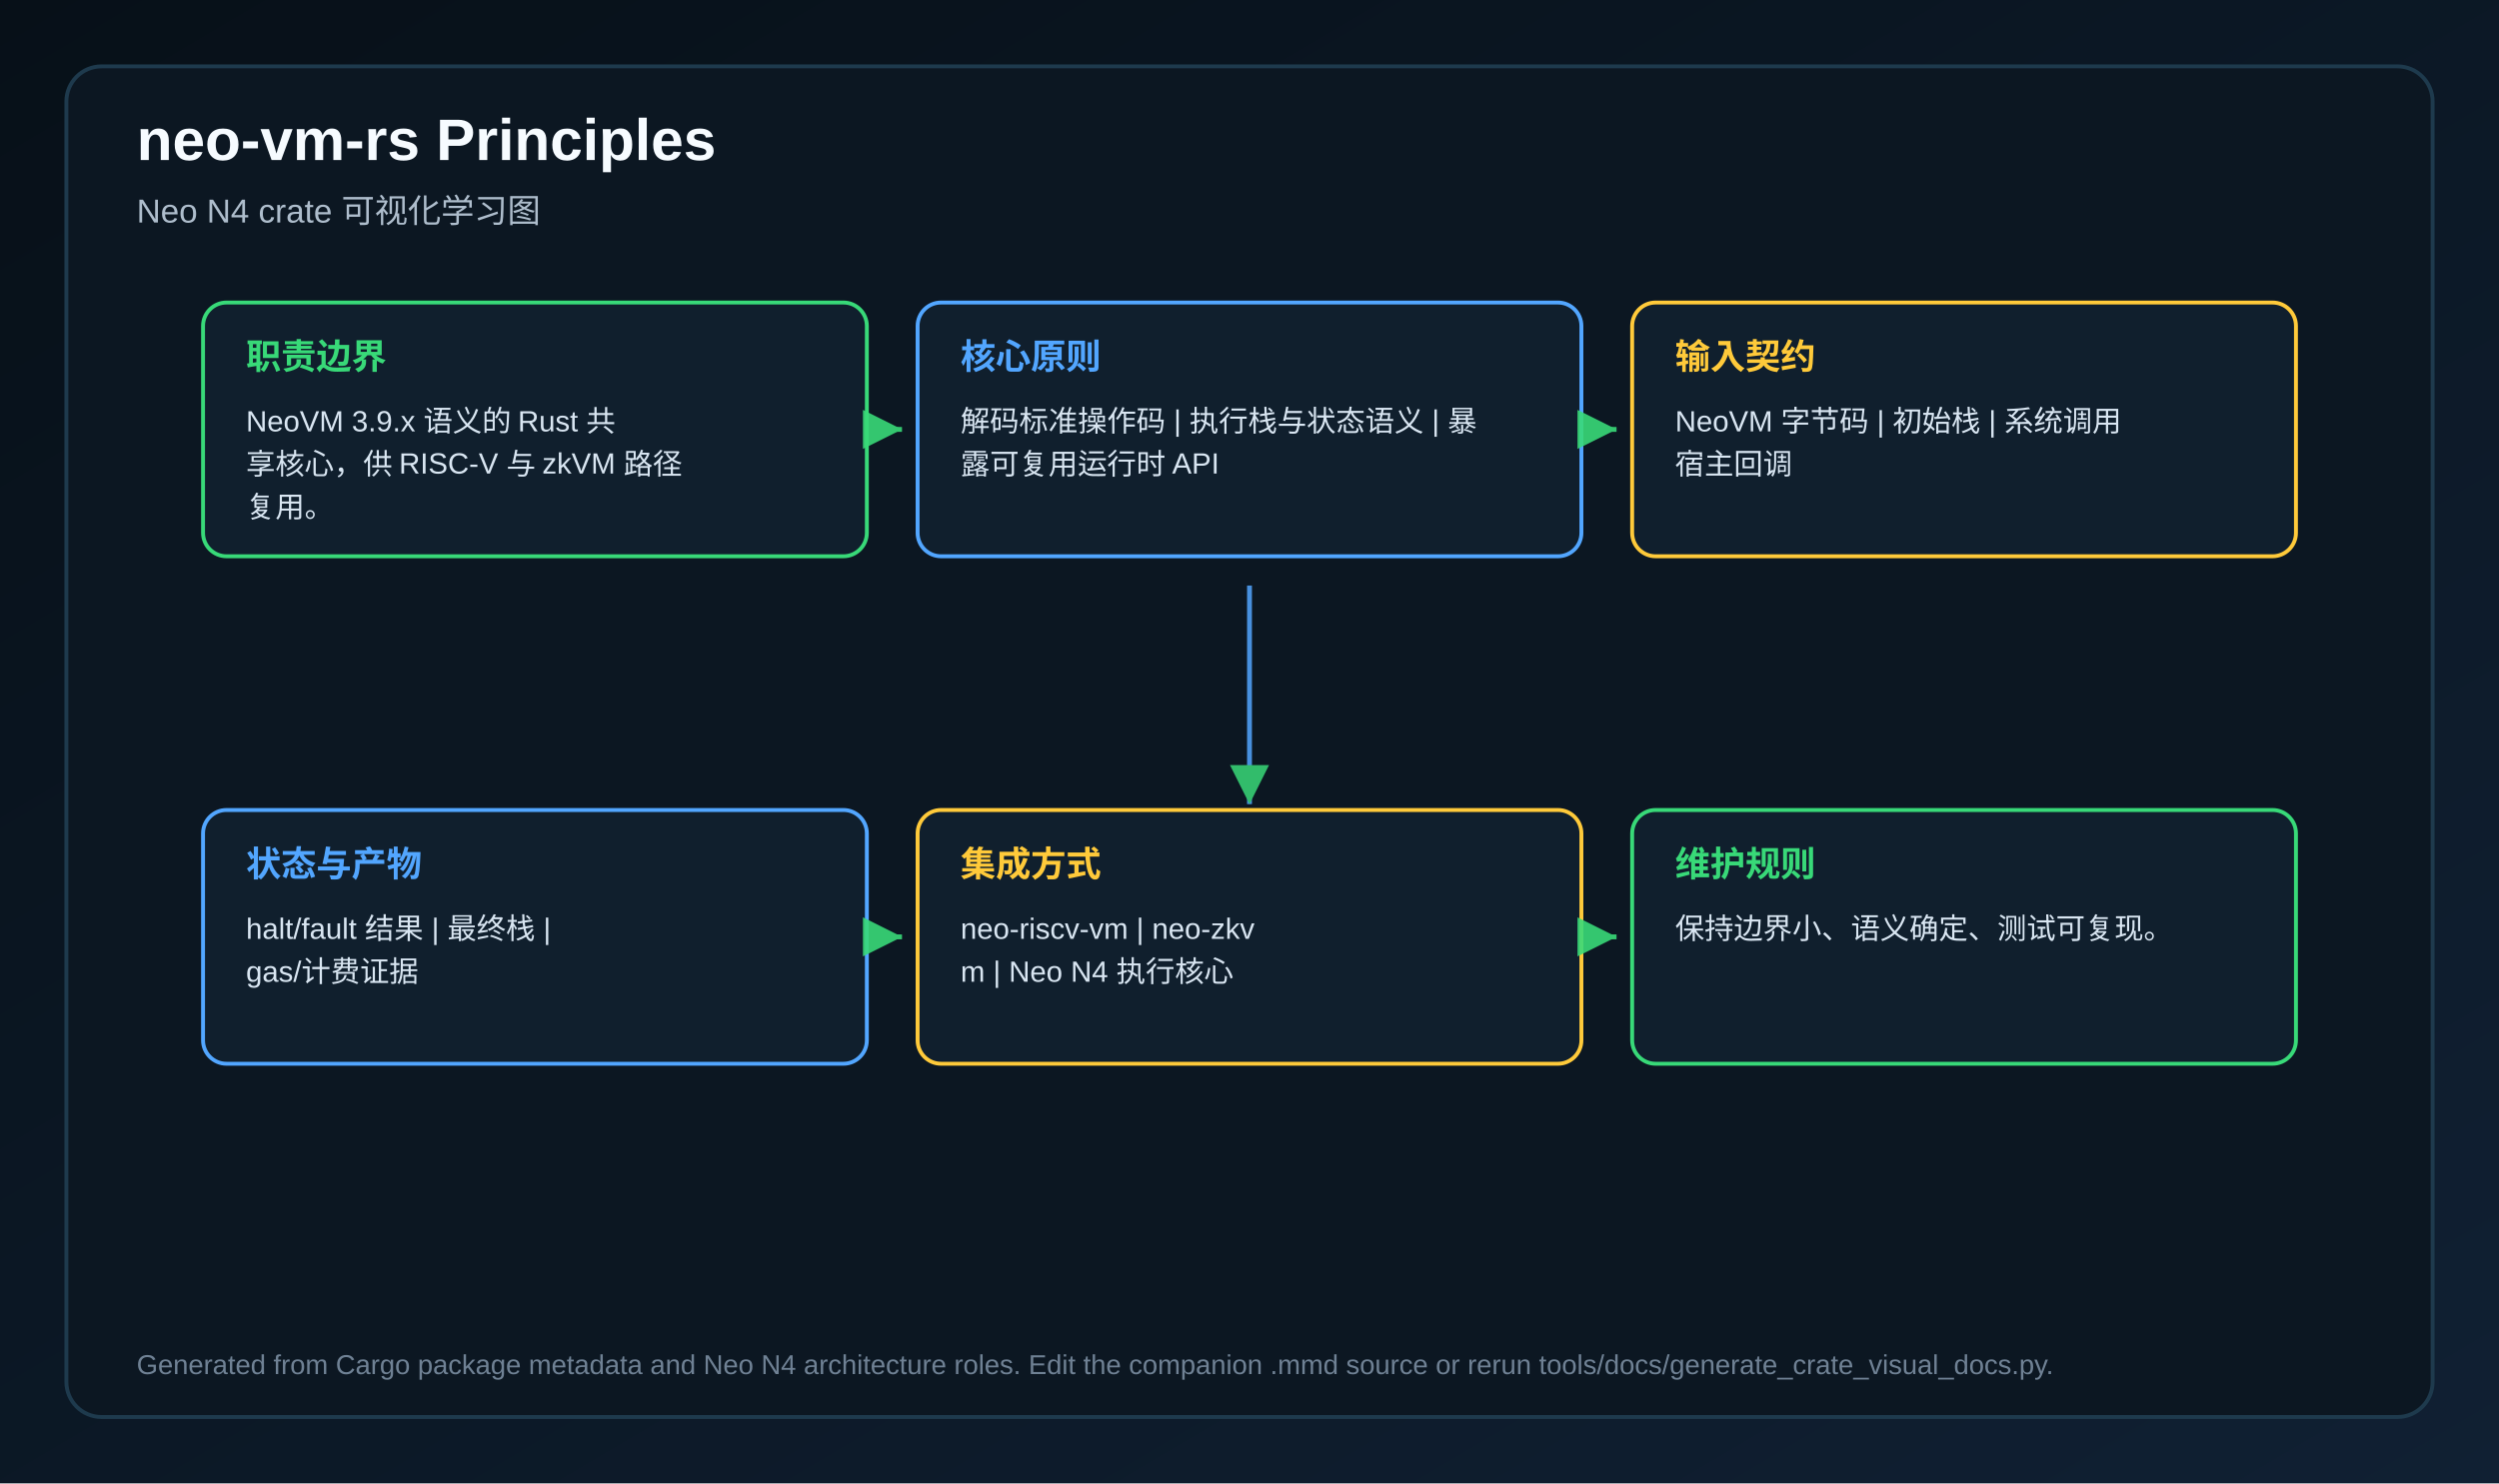
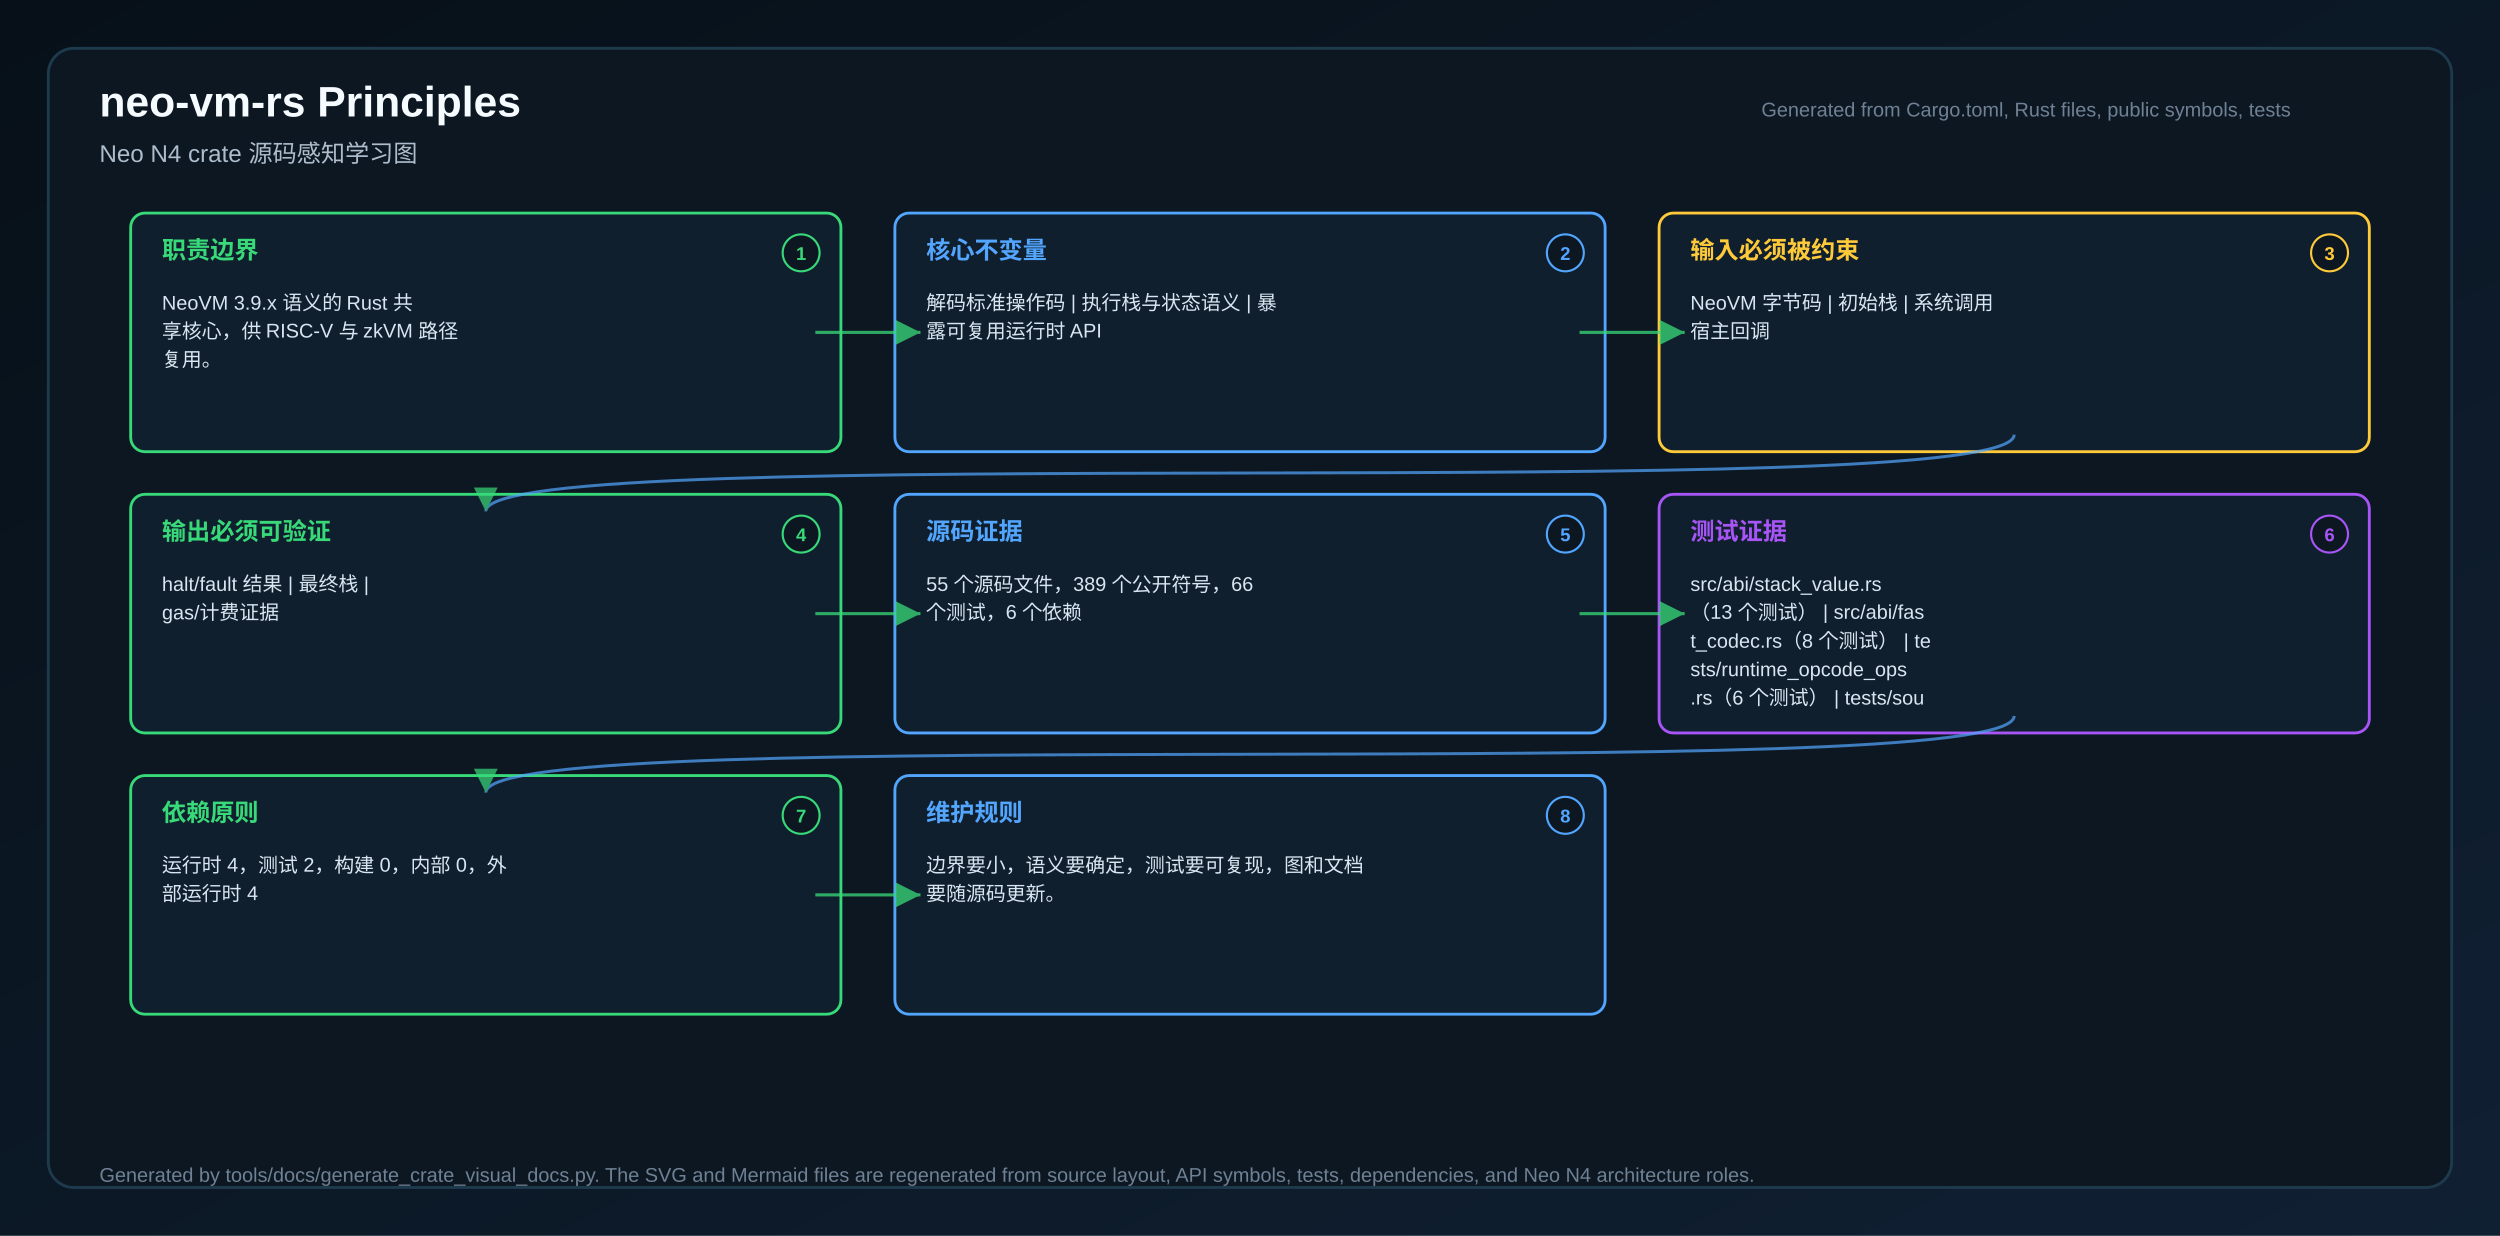
- <svg xmlns="http://www.w3.org/2000/svg" width="1280" height="760" viewBox="0 0 1280 760" role="img" aria-label="neo-vm-rs Principles">
+ <svg xmlns="http://www.w3.org/2000/svg" width="1760" height="870" viewBox="0 0 1760 870" role="img" aria-label="neo-vm-rs Principles">
  <defs>
    <linearGradient id="bg" x1="0" x2="1" y1="0" y2="1">
      <stop offset="0" stop-color="#071018" />
      <stop offset="1" stop-color="#102033" />
    </linearGradient>
    <marker id="arrow" markerWidth="12" markerHeight="12" refX="10" refY="6" orient="auto">
      <path d="M2,2 L10,6 L2,10 Z" fill="#38d978" />
    </marker>
  </defs>
-   <rect x="0" y="0" width="1280" height="760" fill="url(#bg)" />
-   <rect x="34" y="34" width="1212" height="692" rx="18" fill="#0c1722" stroke="#1e3a4d" stroke-width="2" />
+   <rect x="0" y="0" width="1760" height="870" fill="url(#bg)" />
+   <rect x="34" y="34" width="1692" height="802" rx="18" fill="#0c1722" stroke="#1e3a4d" stroke-width="2" />
  <text x="70" y="82" fill="#f6fbff" font-size="30" font-family="Segoe UI, Arial, sans-serif" font-weight="700">neo-vm-rs Principles</text>
-   <text x="70" y="114" fill="#aebdcc" font-size="17" font-family="Segoe UI, Arial, sans-serif">Neo N4 crate 可视化学习图</text>
-   <rect x="104" y="155" width="340" height="130" rx="12" fill="#101f2d" stroke="#38d978" stroke-width="2" />
-   <text x="126" y="189" fill="#38d978" font-size="18" font-family="Segoe UI, Arial, sans-serif" font-weight="700">职责边界</text>
-   <text x="126" y="221" fill="#d9e6f2" font-size="15" font-family="Segoe UI, Arial, sans-serif">NeoVM 3.9.x 语义的 Rust 共</text>
-   <text x="126" y="243" fill="#d9e6f2" font-size="15" font-family="Segoe UI, Arial, sans-serif">享核心，供 RISC-V 与 zkVM 路径</text>
-   <text x="126" y="265" fill="#d9e6f2" font-size="15" font-family="Segoe UI, Arial, sans-serif">复用。</text>
-   <rect x="470" y="155" width="340" height="130" rx="12" fill="#101f2d" stroke="#52a6ff" stroke-width="2" />
-   <text x="492" y="189" fill="#52a6ff" font-size="18" font-family="Segoe UI, Arial, sans-serif" font-weight="700">核心原则</text>
-   <text x="492" y="221" fill="#d9e6f2" font-size="15" font-family="Segoe UI, Arial, sans-serif">解码标准操作码 | 执行栈与状态语义 | 暴</text>
-   <text x="492" y="243" fill="#d9e6f2" font-size="15" font-family="Segoe UI, Arial, sans-serif">露可复用运行时 API</text>
-   <line x1="452" y1="220" x2="462" y2="220" stroke="#38d978" stroke-width="2.5" marker-end="url(#arrow)" opacity="0.9" />
-   <rect x="836" y="155" width="340" height="130" rx="12" fill="#101f2d" stroke="#ffca3a" stroke-width="2" />
-   <text x="858" y="189" fill="#ffca3a" font-size="18" font-family="Segoe UI, Arial, sans-serif" font-weight="700">输入契约</text>
-   <text x="858" y="221" fill="#d9e6f2" font-size="15" font-family="Segoe UI, Arial, sans-serif">NeoVM 字节码 | 初始栈 | 系统调用</text>
-   <text x="858" y="243" fill="#d9e6f2" font-size="15" font-family="Segoe UI, Arial, sans-serif">宿主回调</text>
-   <line x1="818" y1="220" x2="828" y2="220" stroke="#38d978" stroke-width="2.5" marker-end="url(#arrow)" opacity="0.9" />
-   <rect x="104" y="415" width="340" height="130" rx="12" fill="#101f2d" stroke="#52a6ff" stroke-width="2" />
-   <text x="126" y="449" fill="#52a6ff" font-size="18" font-family="Segoe UI, Arial, sans-serif" font-weight="700">状态与产物</text>
-   <text x="126" y="481" fill="#d9e6f2" font-size="15" font-family="Segoe UI, Arial, sans-serif">halt/fault 结果 | 最终栈 | </text>
-   <text x="126" y="503" fill="#d9e6f2" font-size="15" font-family="Segoe UI, Arial, sans-serif">gas/计费证据</text>
-   <rect x="470" y="415" width="340" height="130" rx="12" fill="#101f2d" stroke="#ffca3a" stroke-width="2" />
-   <text x="492" y="449" fill="#ffca3a" font-size="18" font-family="Segoe UI, Arial, sans-serif" font-weight="700">集成方式</text>
-   <text x="492" y="481" fill="#d9e6f2" font-size="15" font-family="Segoe UI, Arial, sans-serif">neo-riscv-vm | neo-zkv</text>
-   <text x="492" y="503" fill="#d9e6f2" font-size="15" font-family="Segoe UI, Arial, sans-serif">m | Neo N4 执行核心</text>
-   <line x1="452" y1="480" x2="462" y2="480" stroke="#38d978" stroke-width="2.5" marker-end="url(#arrow)" opacity="0.9" />
-   <rect x="836" y="415" width="340" height="130" rx="12" fill="#101f2d" stroke="#38d978" stroke-width="2" />
-   <text x="858" y="449" fill="#38d978" font-size="18" font-family="Segoe UI, Arial, sans-serif" font-weight="700">维护规则</text>
-   <text x="858" y="481" fill="#d9e6f2" font-size="15" font-family="Segoe UI, Arial, sans-serif">保持边界小、语义确定、测试可复现。</text>
-   <line x1="818" y1="480" x2="828" y2="480" stroke="#38d978" stroke-width="2.5" marker-end="url(#arrow)" opacity="0.9" />
-   <path d="M640 300 C640 350 640 370 640 412" stroke="#52a6ff" stroke-width="2.5" fill="none" marker-end="url(#arrow)" opacity="0.85" />
-   <text x="70" y="704" fill="#6f8194" font-size="14" font-family="Segoe UI, Arial, sans-serif">Generated from Cargo package metadata and Neo N4 architecture roles. Edit the companion .mmd source or rerun tools/docs/generate_crate_visual_docs.py.</text>
+   <text x="70" y="114" fill="#aebdcc" font-size="17" font-family="Segoe UI, Arial, sans-serif">Neo N4 crate 源码感知学习图</text>
+   <text x="1240" y="82" fill="#6f8194" font-size="14" font-family="Segoe UI, Arial, sans-serif">Generated from Cargo.toml, Rust files, public symbols, tests</text>
+   <rect x="92" y="150" width="500" height="168" rx="10" fill="#101f2d" stroke="#38d978" stroke-width="2" />
+   <circle cx="564" cy="178" r="13" fill="#0c1722" stroke="#38d978" stroke-width="1.5" />
+   <text x="564" y="183" text-anchor="middle" fill="#38d978" font-size="13" font-family="Segoe UI, Arial, sans-serif" font-weight="700">1</text>
+   <text x="114" y="182" fill="#38d978" font-size="17" font-family="Segoe UI, Arial, sans-serif" font-weight="700">职责边界</text>
+   <text x="114" y="218" fill="#d9e6f2" font-size="14" font-family="Segoe UI, Arial, sans-serif">NeoVM 3.9.x 语义的 Rust 共</text>
+   <text x="114" y="238" fill="#d9e6f2" font-size="14" font-family="Segoe UI, Arial, sans-serif">享核心，供 RISC-V 与 zkVM 路径</text>
+   <text x="114" y="258" fill="#d9e6f2" font-size="14" font-family="Segoe UI, Arial, sans-serif">复用。</text>
+   <rect x="630" y="150" width="500" height="168" rx="10" fill="#101f2d" stroke="#52a6ff" stroke-width="2" />
+   <circle cx="1102" cy="178" r="13" fill="#0c1722" stroke="#52a6ff" stroke-width="1.5" />
+   <text x="1102" y="183" text-anchor="middle" fill="#52a6ff" font-size="13" font-family="Segoe UI, Arial, sans-serif" font-weight="700">2</text>
+   <text x="652" y="182" fill="#52a6ff" font-size="17" font-family="Segoe UI, Arial, sans-serif" font-weight="700">核心不变量</text>
+   <text x="652" y="218" fill="#d9e6f2" font-size="14" font-family="Segoe UI, Arial, sans-serif">解码标准操作码 | 执行栈与状态语义 | 暴</text>
+   <text x="652" y="238" fill="#d9e6f2" font-size="14" font-family="Segoe UI, Arial, sans-serif">露可复用运行时 API</text>
+   <rect x="1168" y="150" width="500" height="168" rx="10" fill="#101f2d" stroke="#ffca3a" stroke-width="2" />
+   <circle cx="1640" cy="178" r="13" fill="#0c1722" stroke="#ffca3a" stroke-width="1.5" />
+   <text x="1640" y="183" text-anchor="middle" fill="#ffca3a" font-size="13" font-family="Segoe UI, Arial, sans-serif" font-weight="700">3</text>
+   <text x="1190" y="182" fill="#ffca3a" font-size="17" font-family="Segoe UI, Arial, sans-serif" font-weight="700">输入必须被约束</text>
+   <text x="1190" y="218" fill="#d9e6f2" font-size="14" font-family="Segoe UI, Arial, sans-serif">NeoVM 字节码 | 初始栈 | 系统调用</text>
+   <text x="1190" y="238" fill="#d9e6f2" font-size="14" font-family="Segoe UI, Arial, sans-serif">宿主回调</text>
+   <rect x="92" y="348" width="500" height="168" rx="10" fill="#101f2d" stroke="#38d978" stroke-width="2" />
+   <circle cx="564" cy="376" r="13" fill="#0c1722" stroke="#38d978" stroke-width="1.5" />
+   <text x="564" y="381" text-anchor="middle" fill="#38d978" font-size="13" font-family="Segoe UI, Arial, sans-serif" font-weight="700">4</text>
+   <text x="114" y="380" fill="#38d978" font-size="17" font-family="Segoe UI, Arial, sans-serif" font-weight="700">输出必须可验证</text>
+   <text x="114" y="416" fill="#d9e6f2" font-size="14" font-family="Segoe UI, Arial, sans-serif">halt/fault 结果 | 最终栈 | </text>
+   <text x="114" y="436" fill="#d9e6f2" font-size="14" font-family="Segoe UI, Arial, sans-serif">gas/计费证据</text>
+   <rect x="630" y="348" width="500" height="168" rx="10" fill="#101f2d" stroke="#52a6ff" stroke-width="2" />
+   <circle cx="1102" cy="376" r="13" fill="#0c1722" stroke="#52a6ff" stroke-width="1.5" />
+   <text x="1102" y="381" text-anchor="middle" fill="#52a6ff" font-size="13" font-family="Segoe UI, Arial, sans-serif" font-weight="700">5</text>
+   <text x="652" y="380" fill="#52a6ff" font-size="17" font-family="Segoe UI, Arial, sans-serif" font-weight="700">源码证据</text>
+   <text x="652" y="416" fill="#d9e6f2" font-size="14" font-family="Segoe UI, Arial, sans-serif">55 个源码文件，389 个公开符号，66 </text>
+   <text x="652" y="436" fill="#d9e6f2" font-size="14" font-family="Segoe UI, Arial, sans-serif">个测试，6 个依赖</text>
+   <rect x="1168" y="348" width="500" height="168" rx="10" fill="#101f2d" stroke="#a855f7" stroke-width="2" />
+   <circle cx="1640" cy="376" r="13" fill="#0c1722" stroke="#a855f7" stroke-width="1.5" />
+   <text x="1640" y="381" text-anchor="middle" fill="#a855f7" font-size="13" font-family="Segoe UI, Arial, sans-serif" font-weight="700">6</text>
+   <text x="1190" y="380" fill="#a855f7" font-size="17" font-family="Segoe UI, Arial, sans-serif" font-weight="700">测试证据</text>
+   <text x="1190" y="416" fill="#d9e6f2" font-size="14" font-family="Segoe UI, Arial, sans-serif">src/abi/stack_value.rs</text>
+   <text x="1190" y="436" fill="#d9e6f2" font-size="14" font-family="Segoe UI, Arial, sans-serif">（13 个测试） | src/abi/fas</text>
+   <text x="1190" y="456" fill="#d9e6f2" font-size="14" font-family="Segoe UI, Arial, sans-serif">t_codec.rs（8 个测试） | te</text>
+   <text x="1190" y="476" fill="#d9e6f2" font-size="14" font-family="Segoe UI, Arial, sans-serif">sts/runtime_opcode_ops</text>
+   <text x="1190" y="496" fill="#d9e6f2" font-size="14" font-family="Segoe UI, Arial, sans-serif">.rs（6 个测试） | tests/sou</text>
+   <rect x="92" y="546" width="500" height="168" rx="10" fill="#101f2d" stroke="#38d978" stroke-width="2" />
+   <circle cx="564" cy="574" r="13" fill="#0c1722" stroke="#38d978" stroke-width="1.5" />
+   <text x="564" y="579" text-anchor="middle" fill="#38d978" font-size="13" font-family="Segoe UI, Arial, sans-serif" font-weight="700">7</text>
+   <text x="114" y="578" fill="#38d978" font-size="17" font-family="Segoe UI, Arial, sans-serif" font-weight="700">依赖原则</text>
+   <text x="114" y="614" fill="#d9e6f2" font-size="14" font-family="Segoe UI, Arial, sans-serif">运行时 4，测试 2，构建 0，内部 0，外</text>
+   <text x="114" y="634" fill="#d9e6f2" font-size="14" font-family="Segoe UI, Arial, sans-serif">部运行时 4</text>
+   <rect x="630" y="546" width="500" height="168" rx="10" fill="#101f2d" stroke="#52a6ff" stroke-width="2" />
+   <circle cx="1102" cy="574" r="13" fill="#0c1722" stroke="#52a6ff" stroke-width="1.5" />
+   <text x="1102" y="579" text-anchor="middle" fill="#52a6ff" font-size="13" font-family="Segoe UI, Arial, sans-serif" font-weight="700">8</text>
+   <text x="652" y="578" fill="#52a6ff" font-size="17" font-family="Segoe UI, Arial, sans-serif" font-weight="700">维护规则</text>
+   <text x="652" y="614" fill="#d9e6f2" font-size="14" font-family="Segoe UI, Arial, sans-serif">边界要小，语义要确定，测试要可复现，图和文档</text>
+   <text x="652" y="634" fill="#d9e6f2" font-size="14" font-family="Segoe UI, Arial, sans-serif">要随源码更新。</text>
+   <line x1="574" y1="234" x2="648" y2="234" stroke="#38d978" stroke-width="2.2" marker-end="url(#arrow)" opacity="0.75" />
+   <line x1="1112" y1="234" x2="1186" y2="234" stroke="#38d978" stroke-width="2.2" marker-end="url(#arrow)" opacity="0.75" />
+   <line x1="574" y1="432" x2="648" y2="432" stroke="#38d978" stroke-width="2.2" marker-end="url(#arrow)" opacity="0.75" />
+   <line x1="1112" y1="432" x2="1186" y2="432" stroke="#38d978" stroke-width="2.2" marker-end="url(#arrow)" opacity="0.75" />
+   <line x1="574" y1="630" x2="648" y2="630" stroke="#38d978" stroke-width="2.2" marker-end="url(#arrow)" opacity="0.75" />
+   <path d="M1418 306 C1418 358, 342 308, 342 360" stroke="#52a6ff" stroke-width="2.1" fill="none" marker-end="url(#arrow)" opacity="0.7" />
+   <path d="M1418 504 C1418 556, 342 506, 342 558" stroke="#52a6ff" stroke-width="2.1" fill="none" marker-end="url(#arrow)" opacity="0.7" />
+   <text x="70" y="832" fill="#6f8194" font-size="14" font-family="Segoe UI, Arial, sans-serif">Generated by tools/docs/generate_crate_visual_docs.py. The SVG and Mermaid files are regenerated from source layout, API symbols, tests, dependencies, and Neo N4 architecture roles.</text>
</svg>
